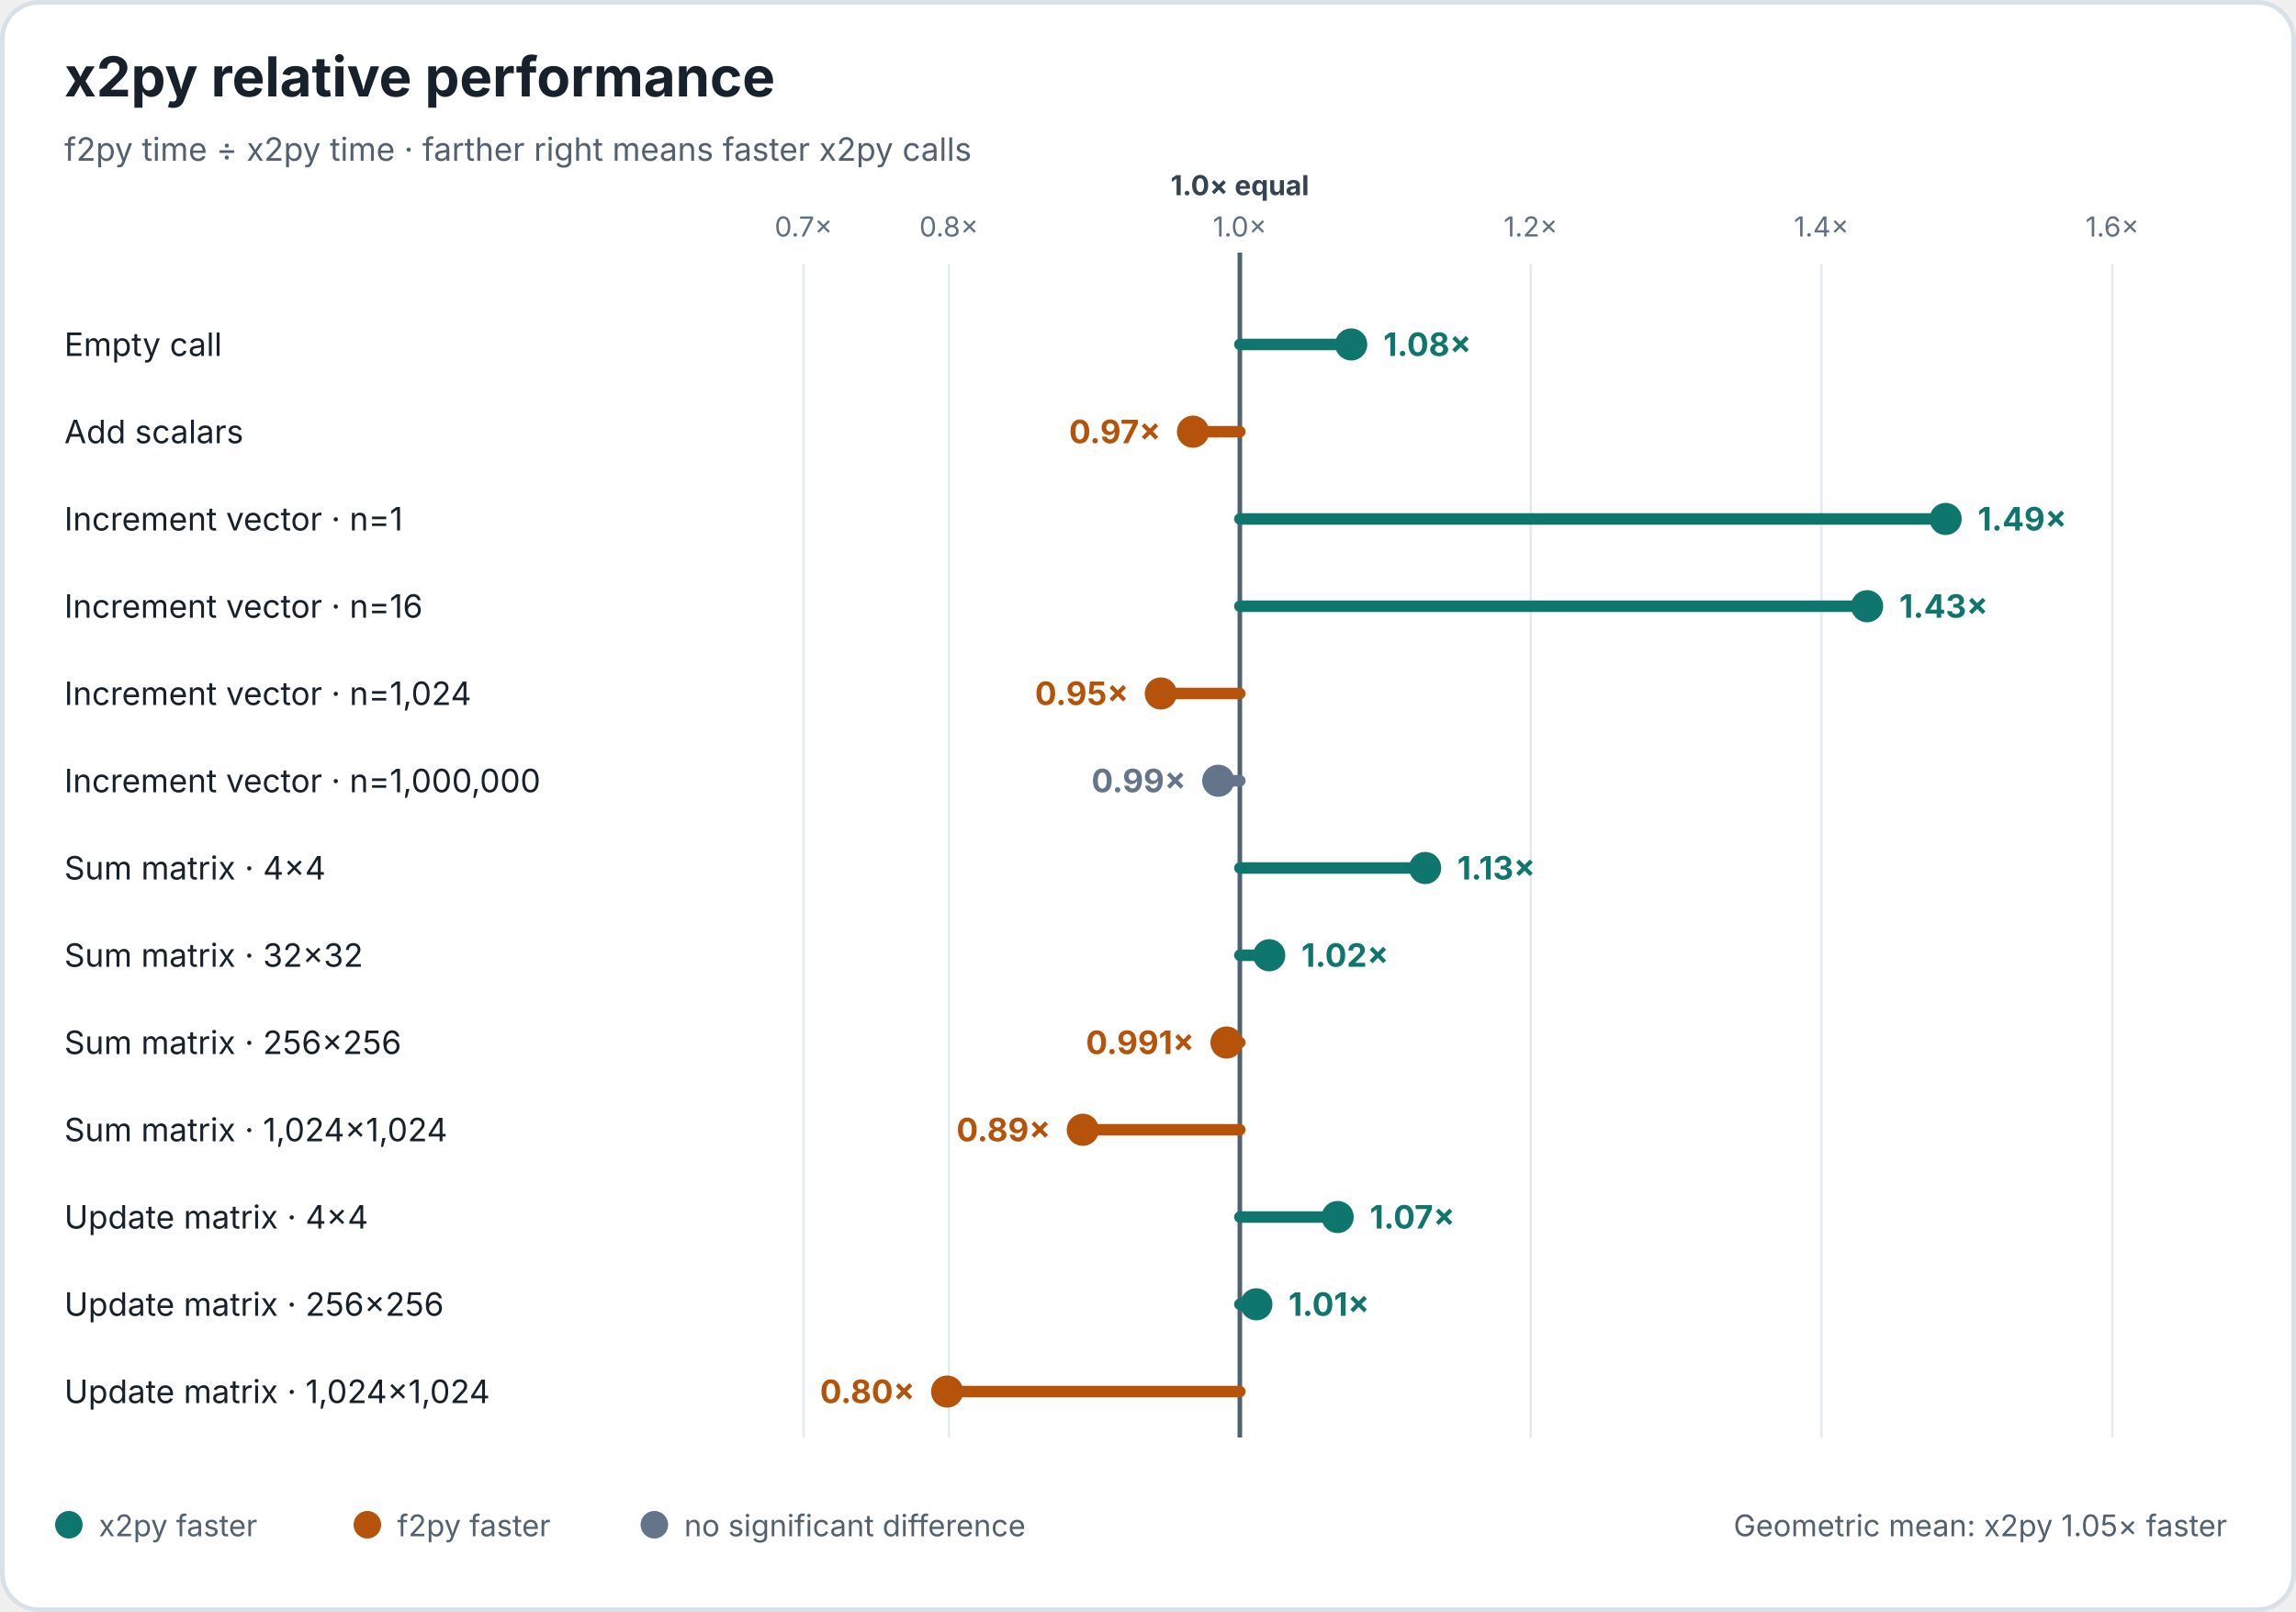
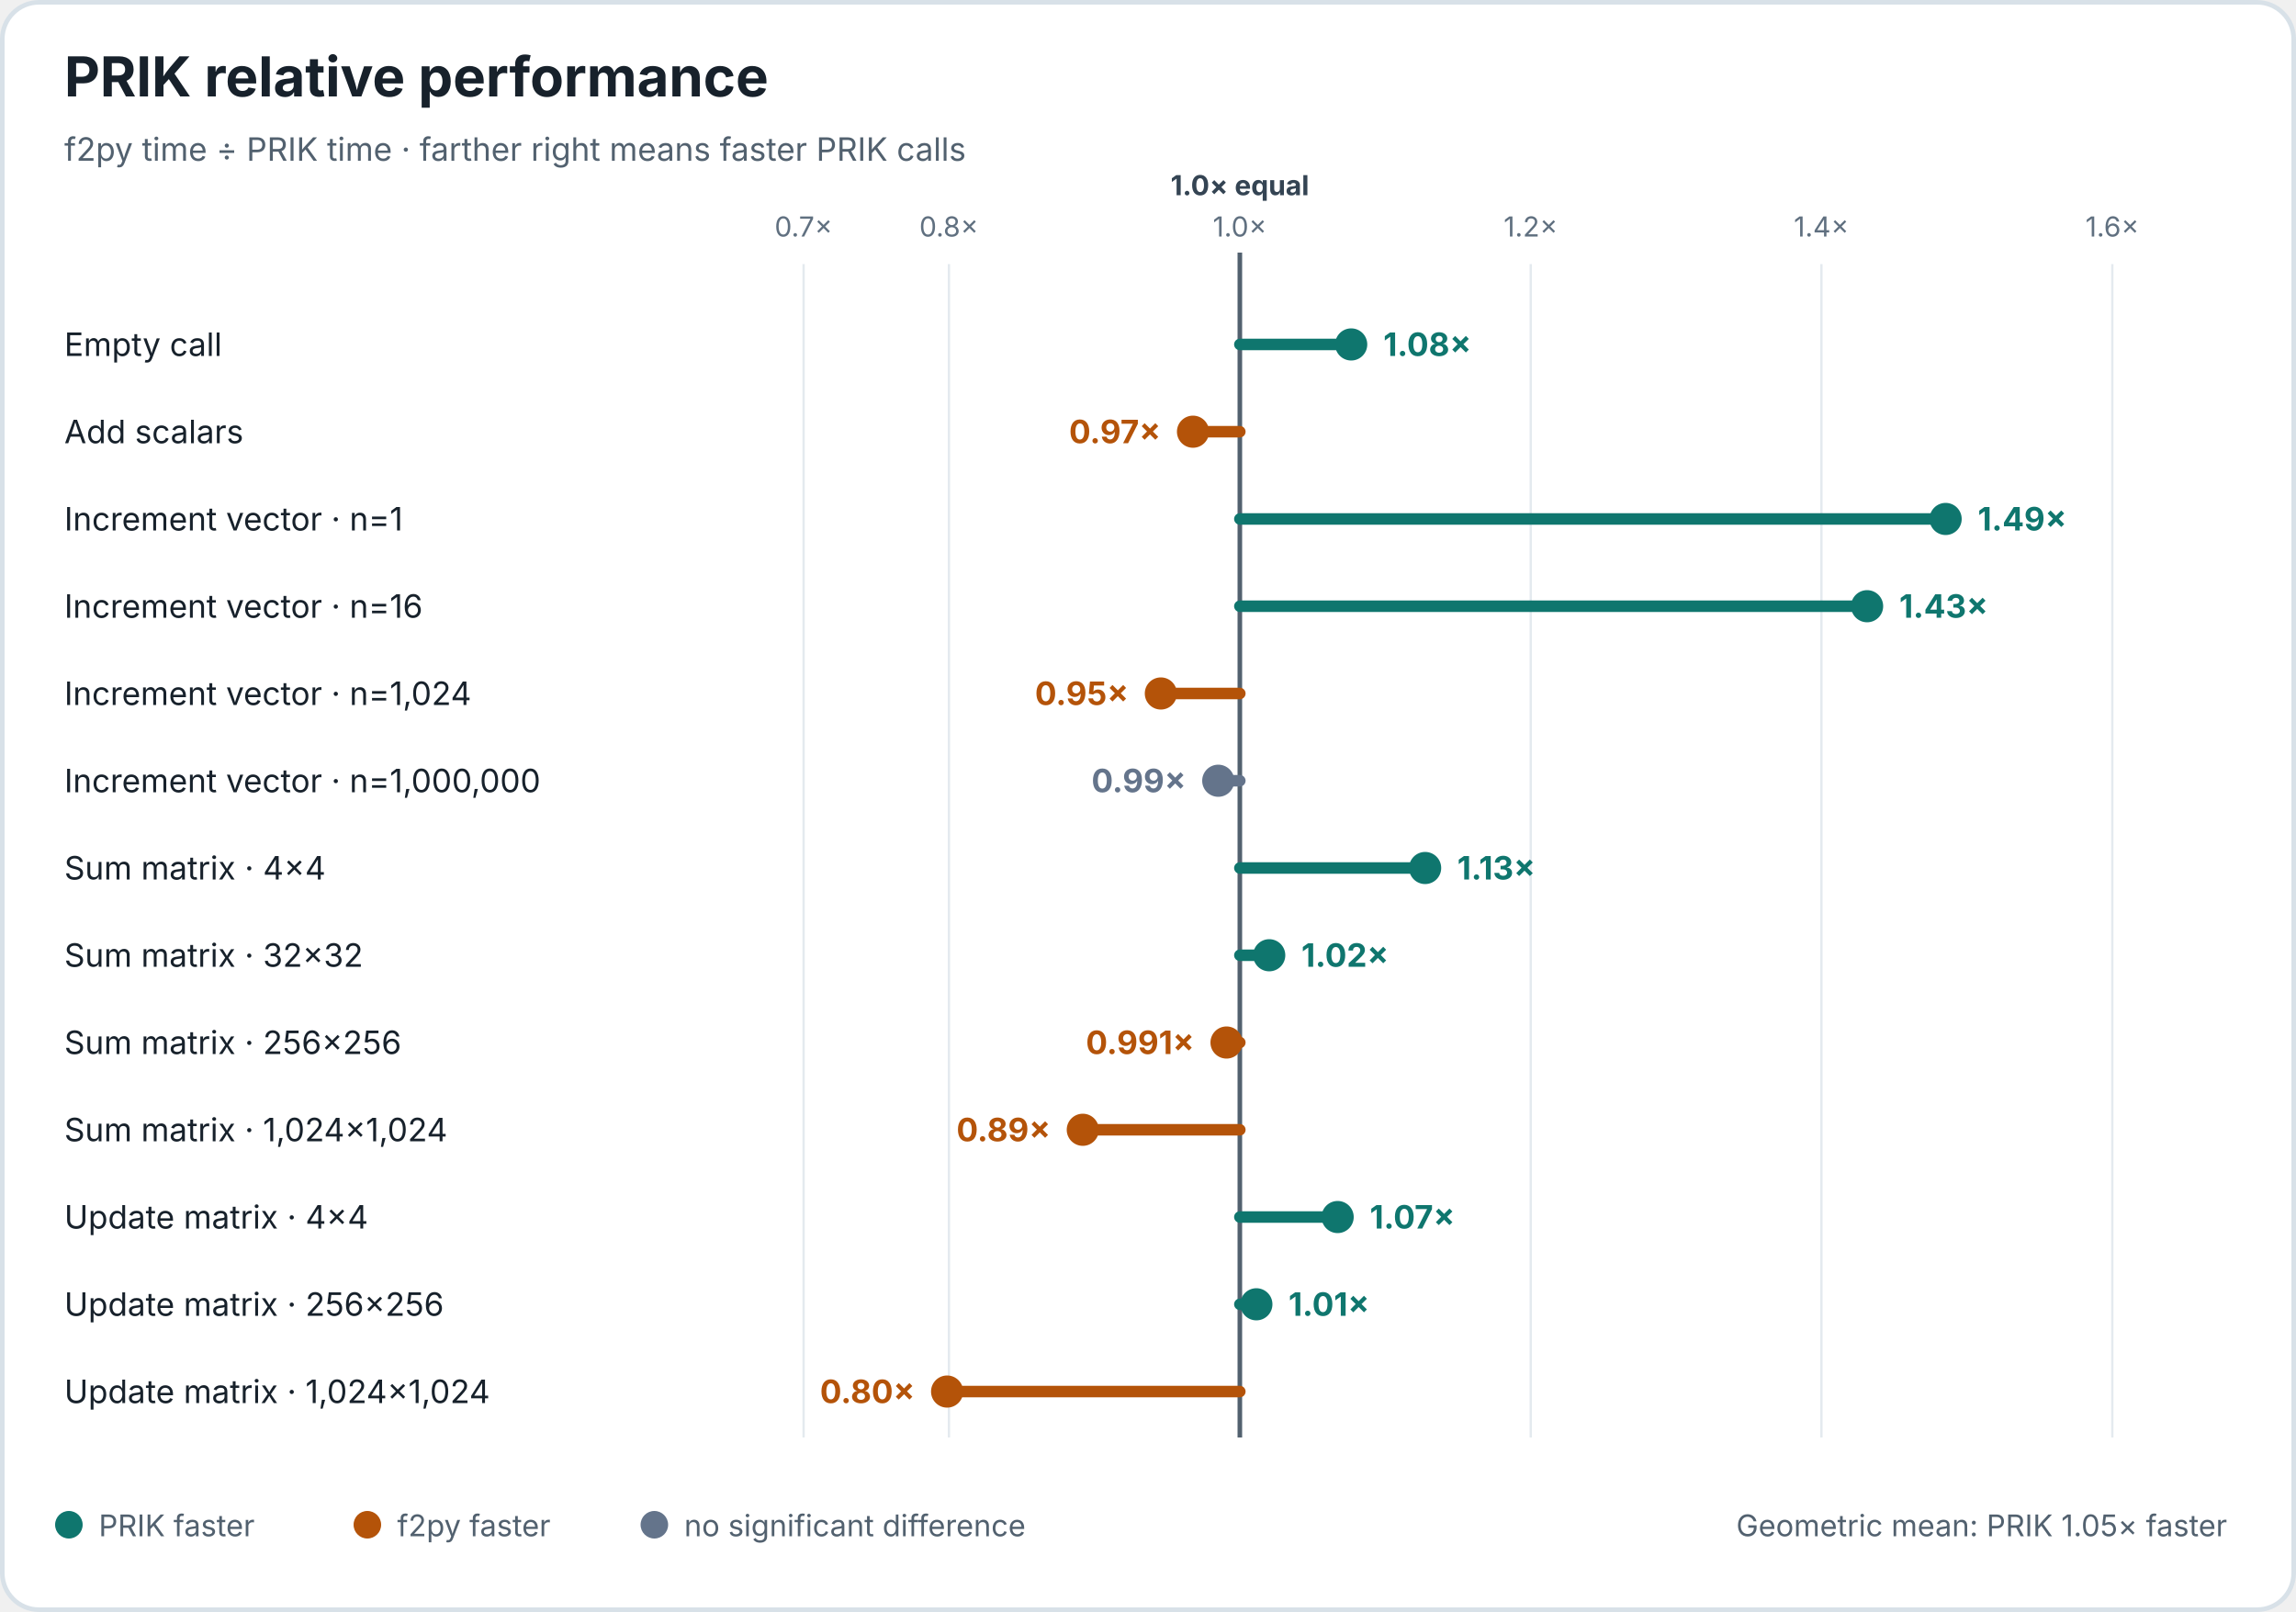
<svg xmlns="http://www.w3.org/2000/svg" viewBox="0 0 1000 702" role="img" aria-labelledby="title description">
  <rect x="1" y="1" width="998" height="700" rx="16" fill="#ffffff" stroke="#d8e1e8" stroke-width="2" />
  <g font-family="Inter, -apple-system, BlinkMacSystemFont, 'Segoe UI', sans-serif" fill="#17212b">
-     <text x="28" y="42" font-size="24" font-weight="700">x2py relative performance</text>
-     <text x="28" y="70" font-size="14" fill="#52616f">f2py time ÷ x2py time · farther right means faster x2py calls</text>
+     <text x="28" y="42" font-size="24" font-weight="700">PRIK relative performance</text>
+     <text x="28" y="70" font-size="14" fill="#52616f">f2py time ÷ PRIK time · farther right means faster PRIK calls</text>
    <g stroke="#e4eaef" stroke-width="1">
      <line x1="350.0" y1="115" x2="350.0" y2="626" />
      <line x1="413.3" y1="115" x2="413.3" y2="626" />
      <line x1="540.0" y1="115" x2="540.0" y2="626" />
      <line x1="666.7" y1="115" x2="666.7" y2="626" />
      <line x1="793.3" y1="115" x2="793.3" y2="626" />
      <line x1="920.0" y1="115" x2="920.0" y2="626" />
    </g>
    <line x1="540.0" y1="110" x2="540.0" y2="626" stroke="#52616f" stroke-width="2" />
    <g font-size="12" fill="#607080" text-anchor="middle">
      <text x="350.0" y="103">0.7×</text>
      <text x="413.3" y="103">0.8×</text>
      <text x="540.0" y="103">1.0×</text>
      <text x="666.7" y="103">1.2×</text>
      <text x="793.3" y="103">1.4×</text>
      <text x="920.0" y="103">1.6×</text>
      <text x="540.0" y="85" font-weight="700" fill="#344453">1.0× equal</text>
    </g>
    <g font-size="14">
      <text x="28" y="155">Empty call</text>
      <line x1="540.0" y1="150" x2="588.5" y2="150" stroke="#0f766e" stroke-width="5" stroke-linecap="round" />
      <circle cx="588.5" cy="150" r="7" fill="#0f766e" />
      <text x="602.5" y="155" fill="#0f766e" font-weight="700" text-anchor="start">1.08×</text>
      <text x="28" y="193">Add scalars</text>
      <line x1="519.6" y1="188" x2="540.0" y2="188" stroke="#b45309" stroke-width="5" stroke-linecap="round" />
      <circle cx="519.6" cy="188" r="7" fill="#b45309" />
      <text x="505.6" y="193" fill="#b45309" font-weight="700" text-anchor="end">0.97×</text>
      <text x="28" y="231">Increment vector · n=1</text>
      <line x1="540.0" y1="226" x2="847.4" y2="226" stroke="#0f766e" stroke-width="5" stroke-linecap="round" />
      <circle cx="847.4" cy="226" r="7" fill="#0f766e" />
      <text x="861.4" y="231" fill="#0f766e" font-weight="700" text-anchor="start">1.49×</text>
      <text x="28" y="269">Increment vector · n=16</text>
      <line x1="540.0" y1="264" x2="813.2" y2="264" stroke="#0f766e" stroke-width="5" stroke-linecap="round" />
      <circle cx="813.2" cy="264" r="7" fill="#0f766e" />
      <text x="827.2" y="269" fill="#0f766e" font-weight="700" text-anchor="start">1.43×</text>
      <text x="28" y="307">Increment vector · n=1,024</text>
      <line x1="505.6" y1="302" x2="540.0" y2="302" stroke="#b45309" stroke-width="5" stroke-linecap="round" />
      <circle cx="505.6" cy="302" r="7" fill="#b45309" />
      <text x="491.6" y="307" fill="#b45309" font-weight="700" text-anchor="end">0.95×</text>
      <text x="28" y="345">Increment vector · n=1,000,000</text>
      <line x1="530.6" y1="340" x2="540.0" y2="340" stroke="#64748b" stroke-width="5" stroke-linecap="round" />
      <circle cx="530.6" cy="340" r="7" fill="#64748b" />
      <text x="516.6" y="345" fill="#64748b" font-weight="700" text-anchor="end">0.99×</text>
      <text x="28" y="383">Sum matrix · 4×4</text>
      <line x1="540.0" y1="378" x2="620.7" y2="378" stroke="#0f766e" stroke-width="5" stroke-linecap="round" />
      <circle cx="620.7" cy="378" r="7" fill="#0f766e" />
      <text x="634.7" y="383" fill="#0f766e" font-weight="700" text-anchor="start">1.13×</text>
      <text x="28" y="421">Sum matrix · 32×32</text>
      <line x1="540.0" y1="416" x2="552.8" y2="416" stroke="#0f766e" stroke-width="5" stroke-linecap="round" />
      <circle cx="552.8" cy="416" r="7" fill="#0f766e" />
      <text x="566.8" y="421" fill="#0f766e" font-weight="700" text-anchor="start">1.02×</text>
      <text x="28" y="459">Sum matrix · 256×256</text>
      <line x1="534.2" y1="454" x2="540.0" y2="454" stroke="#b45309" stroke-width="5" stroke-linecap="round" />
      <circle cx="534.2" cy="454" r="7" fill="#b45309" />
      <text x="520.2" y="459" fill="#b45309" font-weight="700" text-anchor="end">0.991×</text>
      <text x="28" y="497">Sum matrix · 1,024×1,024</text>
      <line x1="471.6" y1="492" x2="540.0" y2="492" stroke="#b45309" stroke-width="5" stroke-linecap="round" />
      <circle cx="471.6" cy="492" r="7" fill="#b45309" />
      <text x="457.6" y="497" fill="#b45309" font-weight="700" text-anchor="end">0.89×</text>
      <text x="28" y="535">Update matrix · 4×4</text>
      <line x1="540.0" y1="530" x2="582.6" y2="530" stroke="#0f766e" stroke-width="5" stroke-linecap="round" />
      <circle cx="582.6" cy="530" r="7" fill="#0f766e" />
      <text x="596.6" y="535" fill="#0f766e" font-weight="700" text-anchor="start">1.07×</text>
      <text x="28" y="573">Update matrix · 256×256</text>
      <line x1="540.0" y1="568" x2="547.2" y2="568" stroke="#0f766e" stroke-width="5" stroke-linecap="round" />
      <circle cx="547.2" cy="568" r="7" fill="#0f766e" />
      <text x="561.2" y="573" fill="#0f766e" font-weight="700" text-anchor="start">1.01×</text>
      <text x="28" y="611">Update matrix · 1,024×1,024</text>
      <line x1="412.5" y1="606" x2="540.0" y2="606" stroke="#b45309" stroke-width="5" stroke-linecap="round" />
      <circle cx="412.5" cy="606" r="7" fill="#b45309" />
      <text x="398.5" y="611" fill="#b45309" font-weight="700" text-anchor="end">0.80×</text>
    </g>
    <g font-size="13">
      <circle cx="30" cy="664" r="6" fill="#0f766e" />
-       <text x="43" y="669" fill="#52616f">x2py faster</text>
+       <text x="43" y="669" fill="#52616f">PRIK faster</text>
      <circle cx="160" cy="664" r="6" fill="#b45309" />
      <text x="173" y="669" fill="#52616f">f2py faster</text>
      <circle cx="285" cy="664" r="6" fill="#64748b" />
      <text x="298" y="669" fill="#52616f">no significant difference</text>
-       <text x="970" y="669" text-anchor="end" fill="#52616f">Geometric mean: x2py 1.05× faster</text>
+       <text x="970" y="669" text-anchor="end" fill="#52616f">Geometric mean: PRIK 1.05× faster</text>
    </g>
  </g>
</svg>
